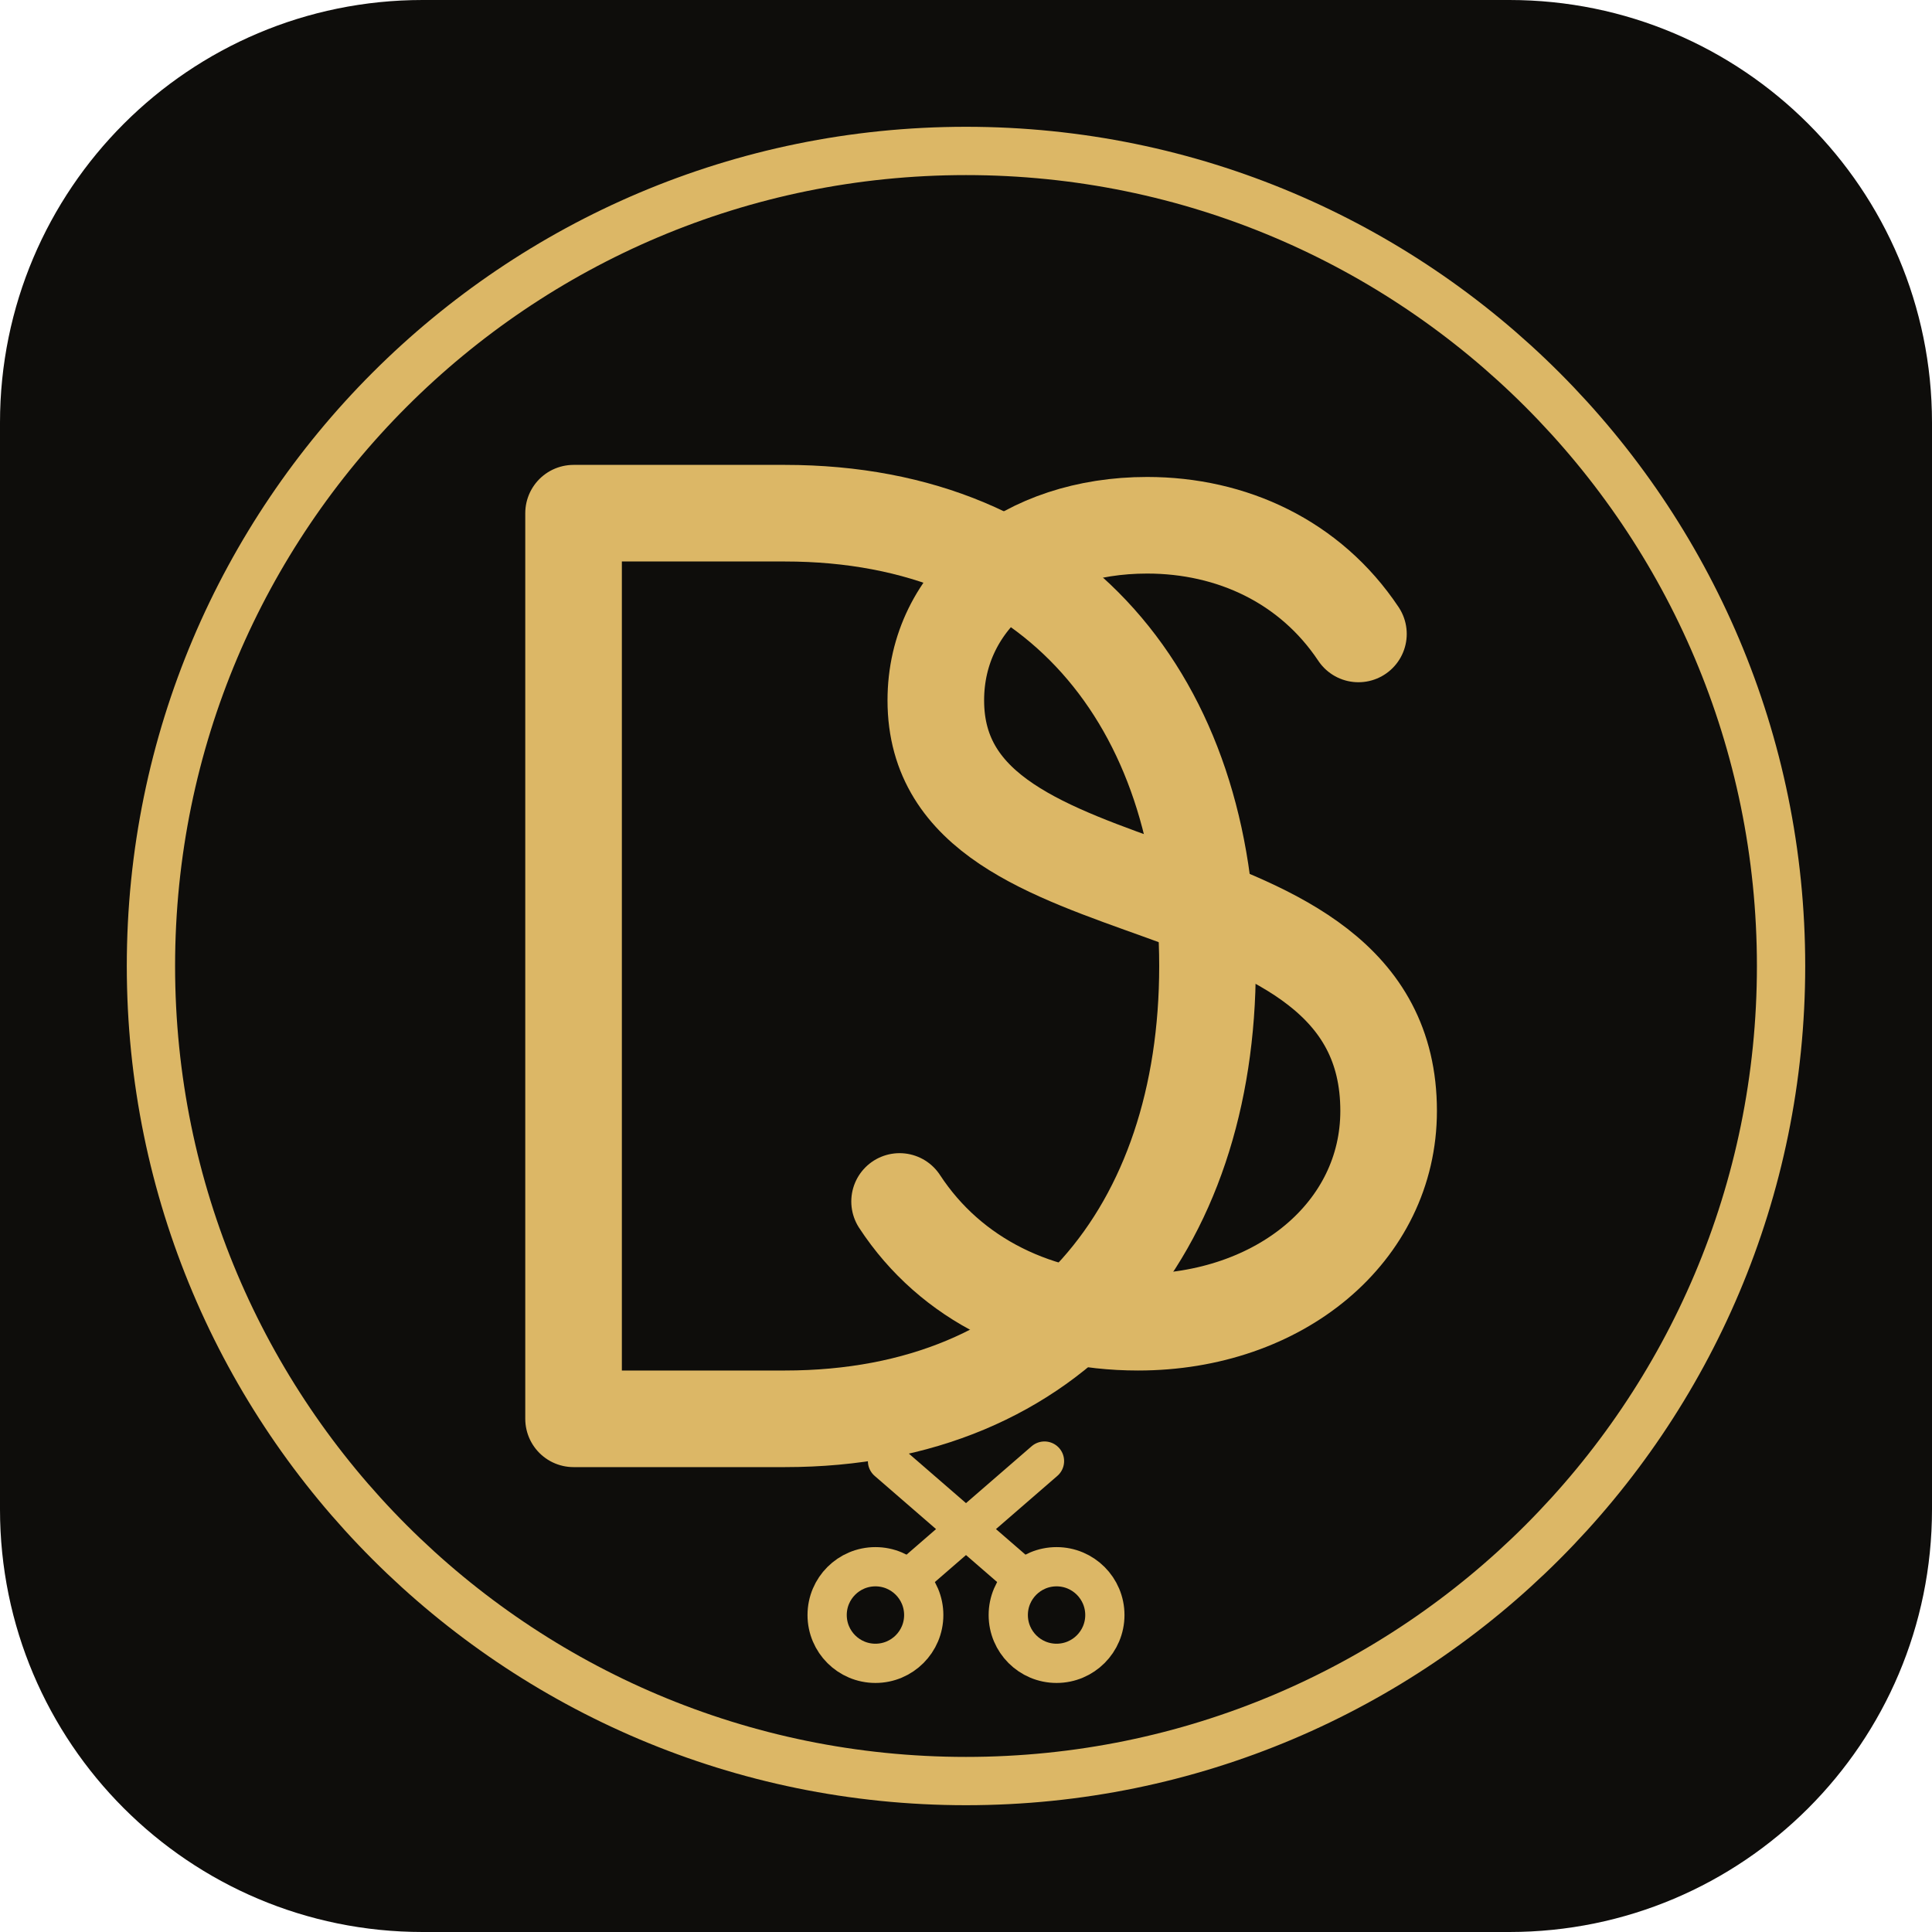
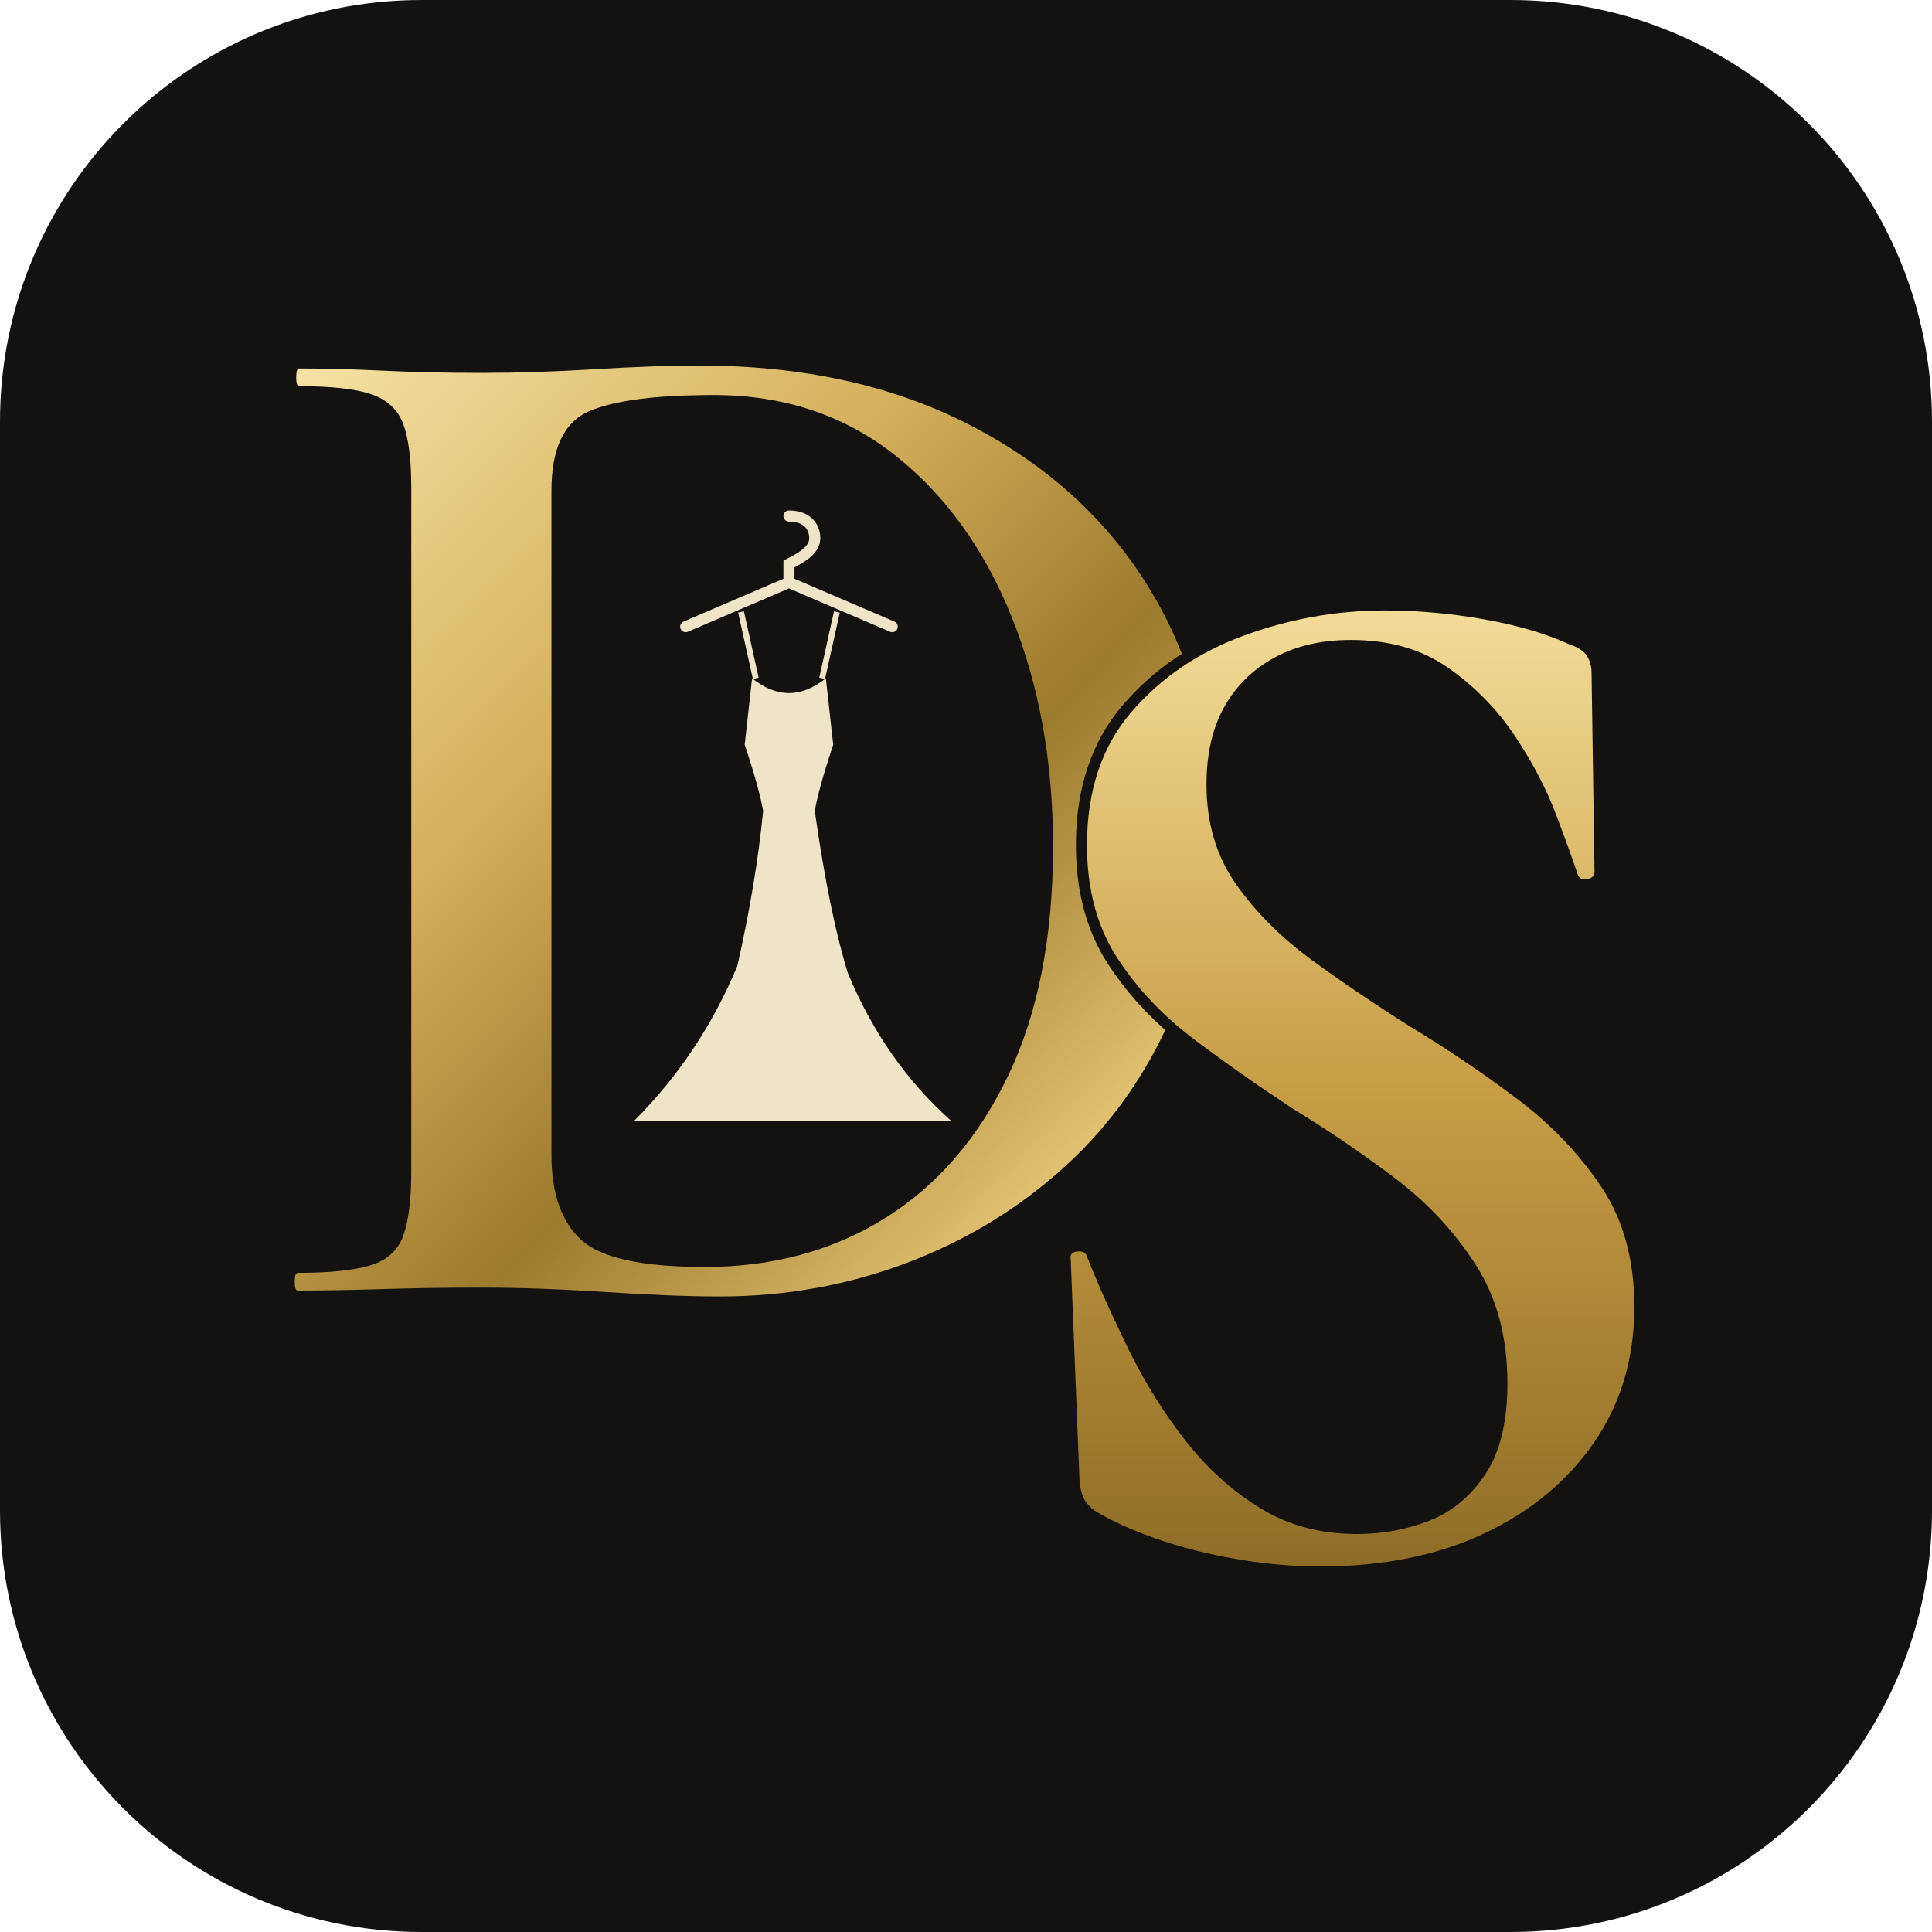
- <svg xmlns="http://www.w3.org/2000/svg" viewBox="0 0 64 64" fill="none" stroke="#dcb766" stroke-linecap="round" stroke-linejoin="round">
-   <rect width="64" height="64" rx="14" fill="#0e0d0b" stroke="none" />
-   <circle cx="32" cy="32" r="27" stroke-width="1.6" />
-   <path d="M19 17v30M19 17h7c9 0 14 6.3 14 15s-5 15-14 15h-7" stroke-width="3.2" />
-   <path d="M45 21c-1.6-2.4-4.2-3.6-7-3.6-4 0-7 2.4-7 5.8 0 7.6 15 4.8 15 13.6 0 4-3.6 7-8.3 7-3.3 0-6.2-1.4-7.9-4" stroke-width="3.2" />
-   <g stroke-width="1.3">
-     <circle cx="29" cy="53.5" r="1.6" />
-     <circle cx="35" cy="53.5" r="1.6" />
-     <path d="M30.1 52.3 34.6 48.4M33.9 52.3 29.4 48.4" />
+ <svg xmlns="http://www.w3.org/2000/svg" viewBox="96 112 440 440">
+   <defs>
+     <linearGradient id="gold" x1="0" y1="0" x2="1" y2="1">
+       <stop offset="0" stop-color="#f6e3a6" />
+       <stop offset=".35" stop-color="#d4af5a" />
+       <stop offset=".6" stop-color="#9c7a2e" />
+       <stop offset=".85" stop-color="#e2c172" />
+       <stop offset="1" stop-color="#b38b3a" />
+     </linearGradient>
+     <linearGradient id="goldV" x1="0" y1="0" x2="0" y2="1">
+       <stop offset="0" stop-color="#f3dc98" />
+       <stop offset=".5" stop-color="#c79d45" />
+       <stop offset="1" stop-color="#8f6d27" />
+     </linearGradient>
+     <linearGradient id="goldH" x1="0" y1="0" x2="1" y2="0">
+       <stop offset="0" stop-color="#b38b3a" />
+       <stop offset=".5" stop-color="#f1d68f" />
+       <stop offset="1" stop-color="#b38b3a" />
+     </linearGradient>
+   </defs>
+   <rect x="96" y="112" width="440" height="440" rx="96" fill="#141210" />
+   <g transform="translate(316 332) scale(.84) translate(-304 -312)">
+     <path d="M237.2 401.6Q224.8 401.6 206.4 400.4Q188.0 399.2 172.8 399.2Q158.4 399.2 145.6 399.6Q132.8 400.0 122.8 400.0Q122.0 400.0 122.0 397.6Q122.0 395.2 122.8 395.2Q135.6 395.2 142.4 393.2Q149.2 391.2 151.4 385.2Q153.6 379.2 153.6 367.6V182.4Q153.6 170.8 151.4 165.0Q149.2 159.2 142.8 157.0Q136.4 154.8 123.2 154.8Q122.4 154.8 122.4 152.4Q122.4 150.0 123.2 150.0Q133.6 150.0 146.0 150.6Q158.4 151.2 172.8 151.2Q186.8 151.2 203.4 150.2Q220.0 149.2 231.6 149.2Q273.6 149.2 304.8 165.2Q336.0 181.2 353.2 208.8Q370.4 236.4 370.4 270.8Q370.4 300.8 360.0 325.0Q349.6 349.2 331.0 366.2Q312.4 383.2 288.2 392.4Q264.0 401.6 237.2 401.6ZM233.2 393.6Q260.8 393.6 282.0 380.4Q303.2 367.2 315.4 341.8Q327.6 316.4 327.6 279.6Q327.6 245.2 316.4 217.4Q305.2 189.6 284.6 173.4Q264.0 157.2 235.6 157.2Q212.0 157.2 201.8 161.6Q191.6 166.0 191.6 183.2V363.2Q191.6 378.8 199.6 386.2Q207.6 393.6 233.2 393.6Z" fill="url(#gold)" />
+     <g transform="translate(206 186)">
+       <path d="M50 4c5 0 7 3 7 6s-3 5-7 7v5" fill="none" stroke="#efe3c8" stroke-width="3" stroke-linecap="round" />
+       <path d="M22 34 50 22 78 34" fill="none" stroke="#efe3c8" stroke-width="3" stroke-linecap="round" stroke-linejoin="round" />
+       <path d="M37 30 41 48M63 30 59 48" fill="none" stroke="#efe3c8" stroke-width="1.6" />
+       <path d="M40 48Q50 56 60 48L62 66Q58 78 57 84Q61 112 66 128Q76 152 94 168H8Q26 150 36 126Q41 104 43 84Q42 78 38 66Z" fill="#efe3c8" />
+     </g>
+     <path d="M369.2 262.8Q369.2 278.4 377.2 289.8Q385.2 301.2 397.8 310.4Q410.4 319.6 424.4 328.4Q439.6 337.6 453.4 348.0Q467.2 358.4 476.2 371.8Q485.2 385.2 485.2 404.4Q485.2 425.2 474.4 441.0Q463.6 456.8 444.6 465.8Q425.6 474.8 400.0 474.8Q389.2 474.8 377.4 472.8Q365.6 470.8 355.4 467.2Q345.2 463.6 338.8 459.6Q337.2 458.4 336.2 456.8Q335.2 455.2 334.8 452.0L332.4 391.6Q332.0 389.6 334.2 389.4Q336.4 389.2 336.8 390.8Q341.6 402.8 348.2 416.2Q354.8 429.6 363.6 440.8Q372.4 452.0 383.8 459.0Q395.2 466.0 410.0 466.0Q420.4 466.0 429.6 462.4Q438.8 458.8 444.8 449.8Q450.8 440.8 450.8 425.2Q450.8 406.4 442.2 393.0Q433.6 379.6 420.4 369.6Q407.2 359.6 392.8 350.8Q378.8 341.6 366.0 332.0Q353.2 322.4 345.0 309.8Q336.8 297.2 336.8 279.2Q336.8 257.2 348.8 243.2Q360.8 229.2 379.4 222.4Q398.0 215.6 417.6 215.6Q430.8 215.6 444.4 218.0Q458.0 220.4 467.6 224.8Q471.2 226.0 472.4 228.0Q473.6 230.0 473.6 232.4L474.4 286.4Q474.4 288.0 472.6 288.4Q470.8 288.8 470.0 287.6Q468.0 281.6 464.0 271.0Q460.0 260.4 452.8 249.6Q445.6 238.8 434.8 231.2Q424.0 223.6 408.4 223.6Q396.4 223.6 387.6 228.4Q378.8 233.2 374.0 241.8Q369.2 250.4 369.2 262.8Z" fill="url(#goldV)" stroke="#141210" stroke-width="6" paint-order="stroke" />
  </g>
</svg>
